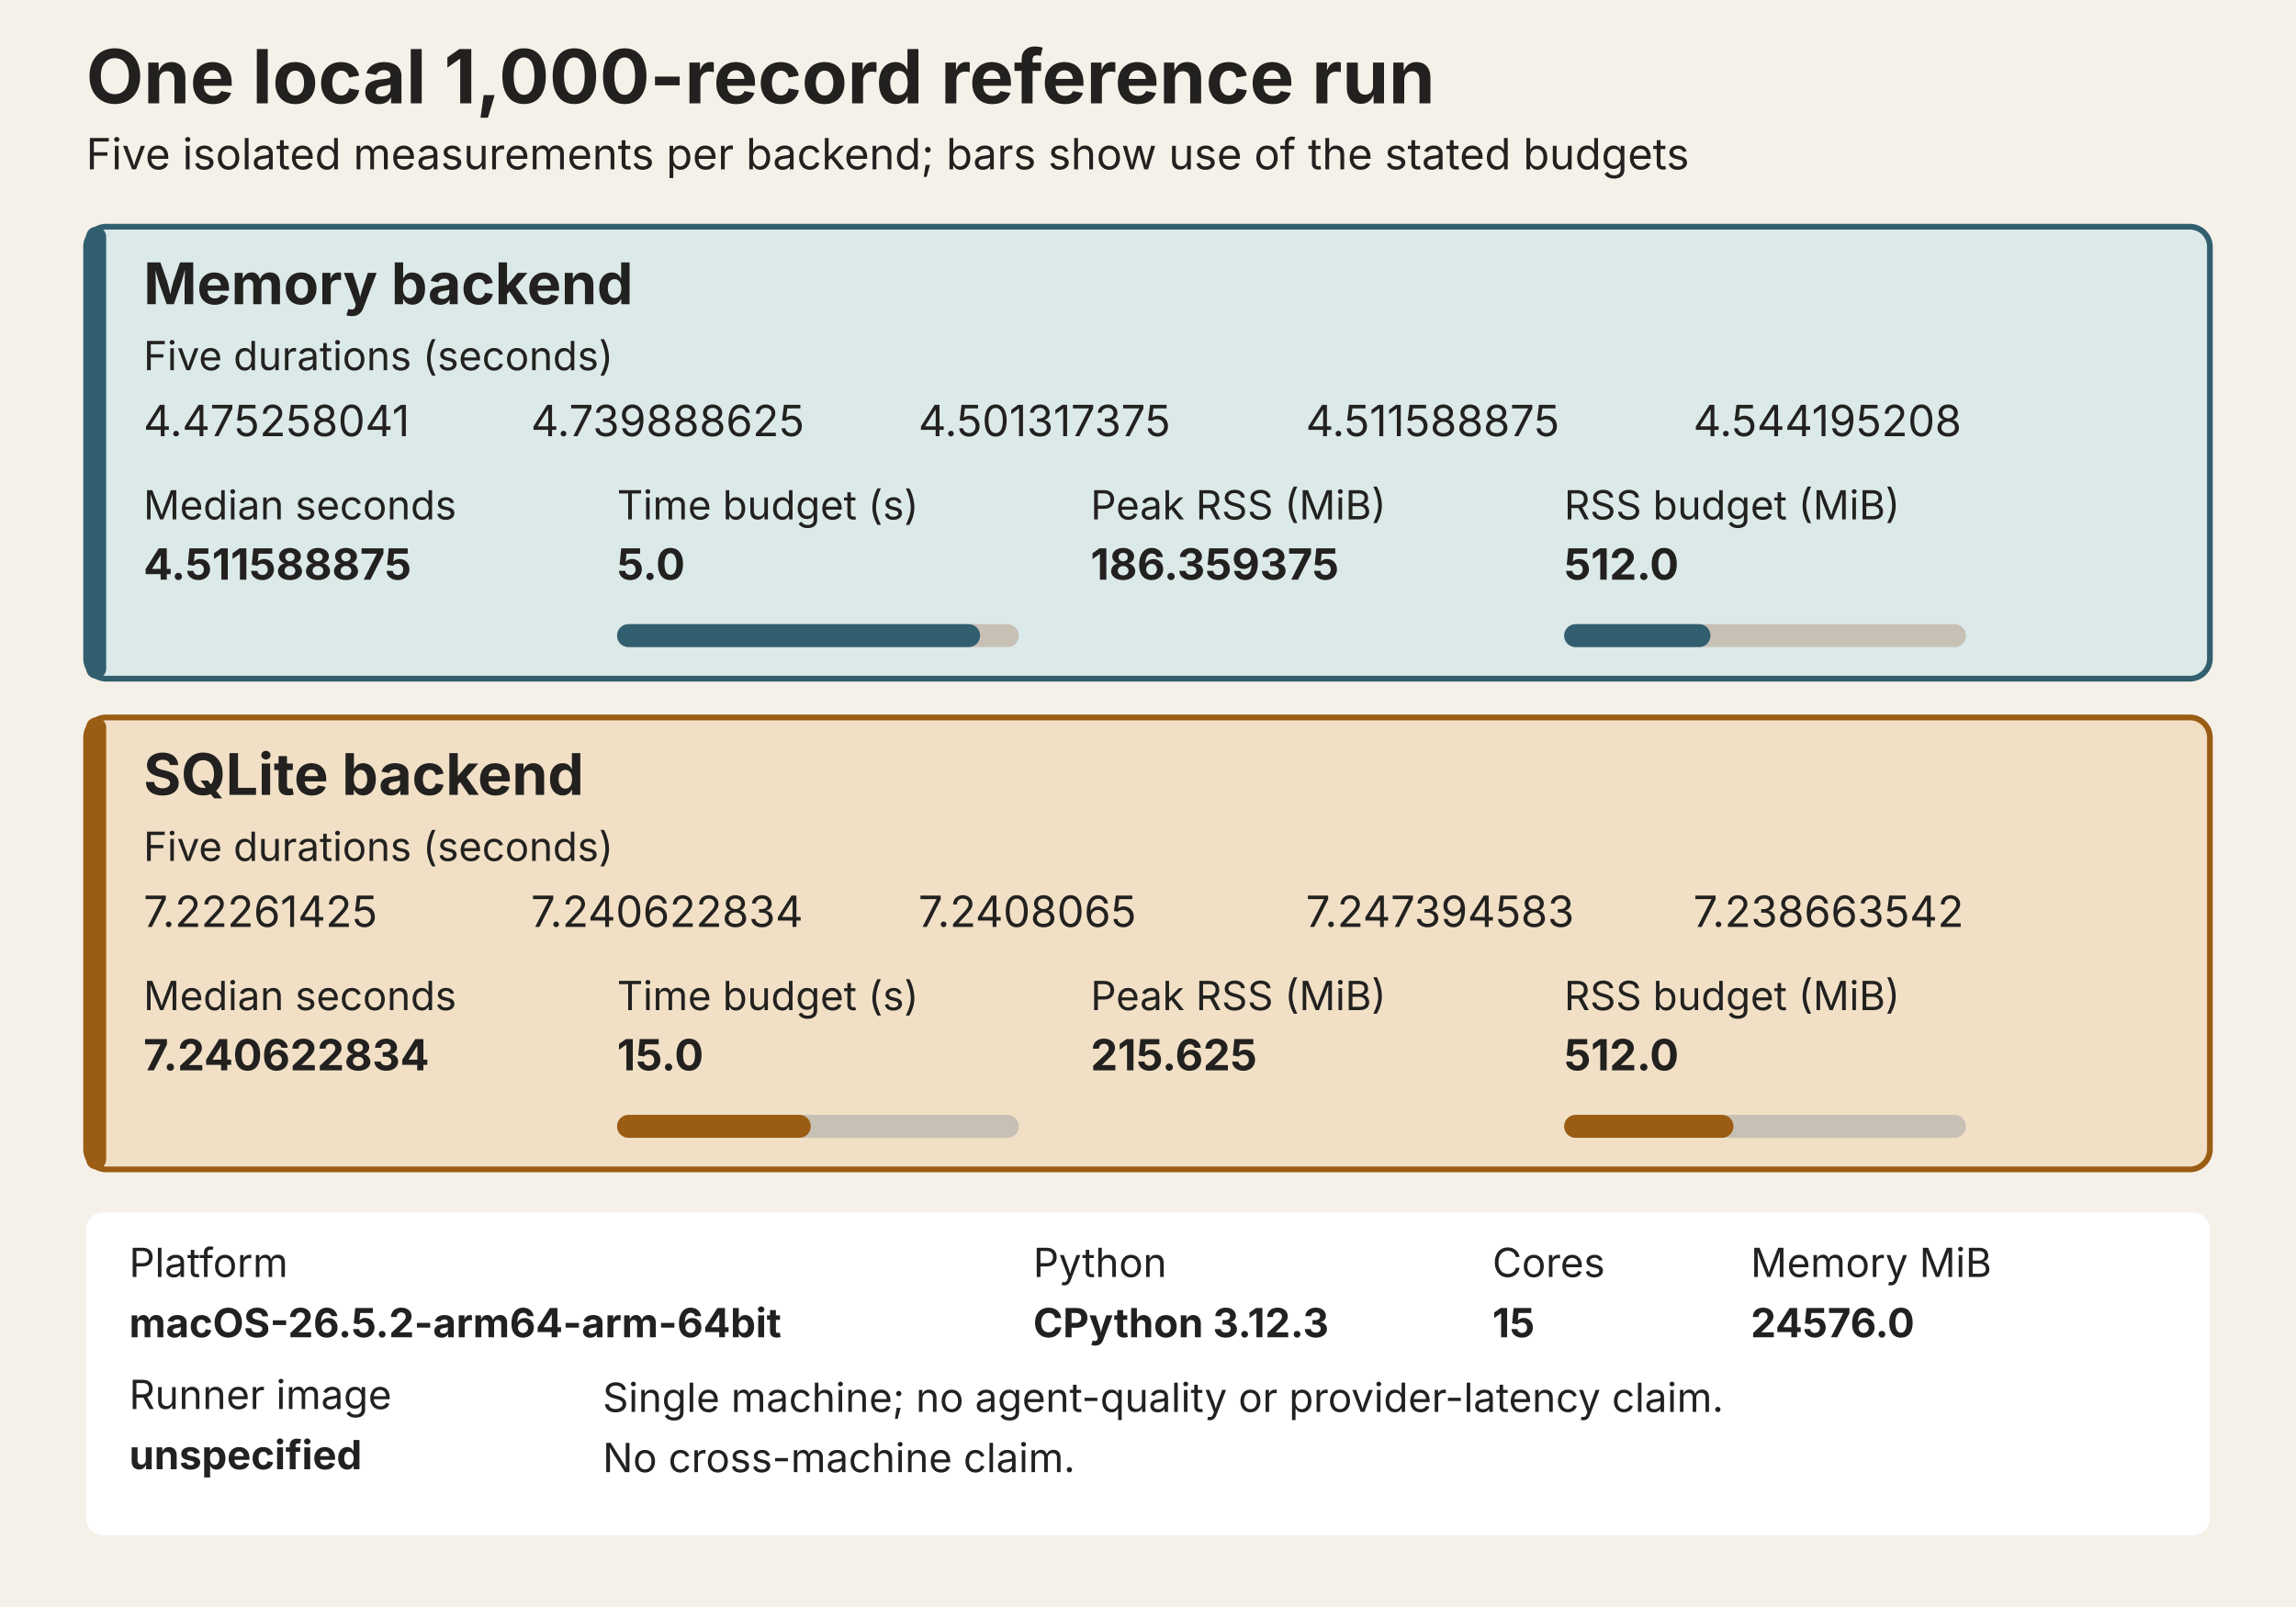
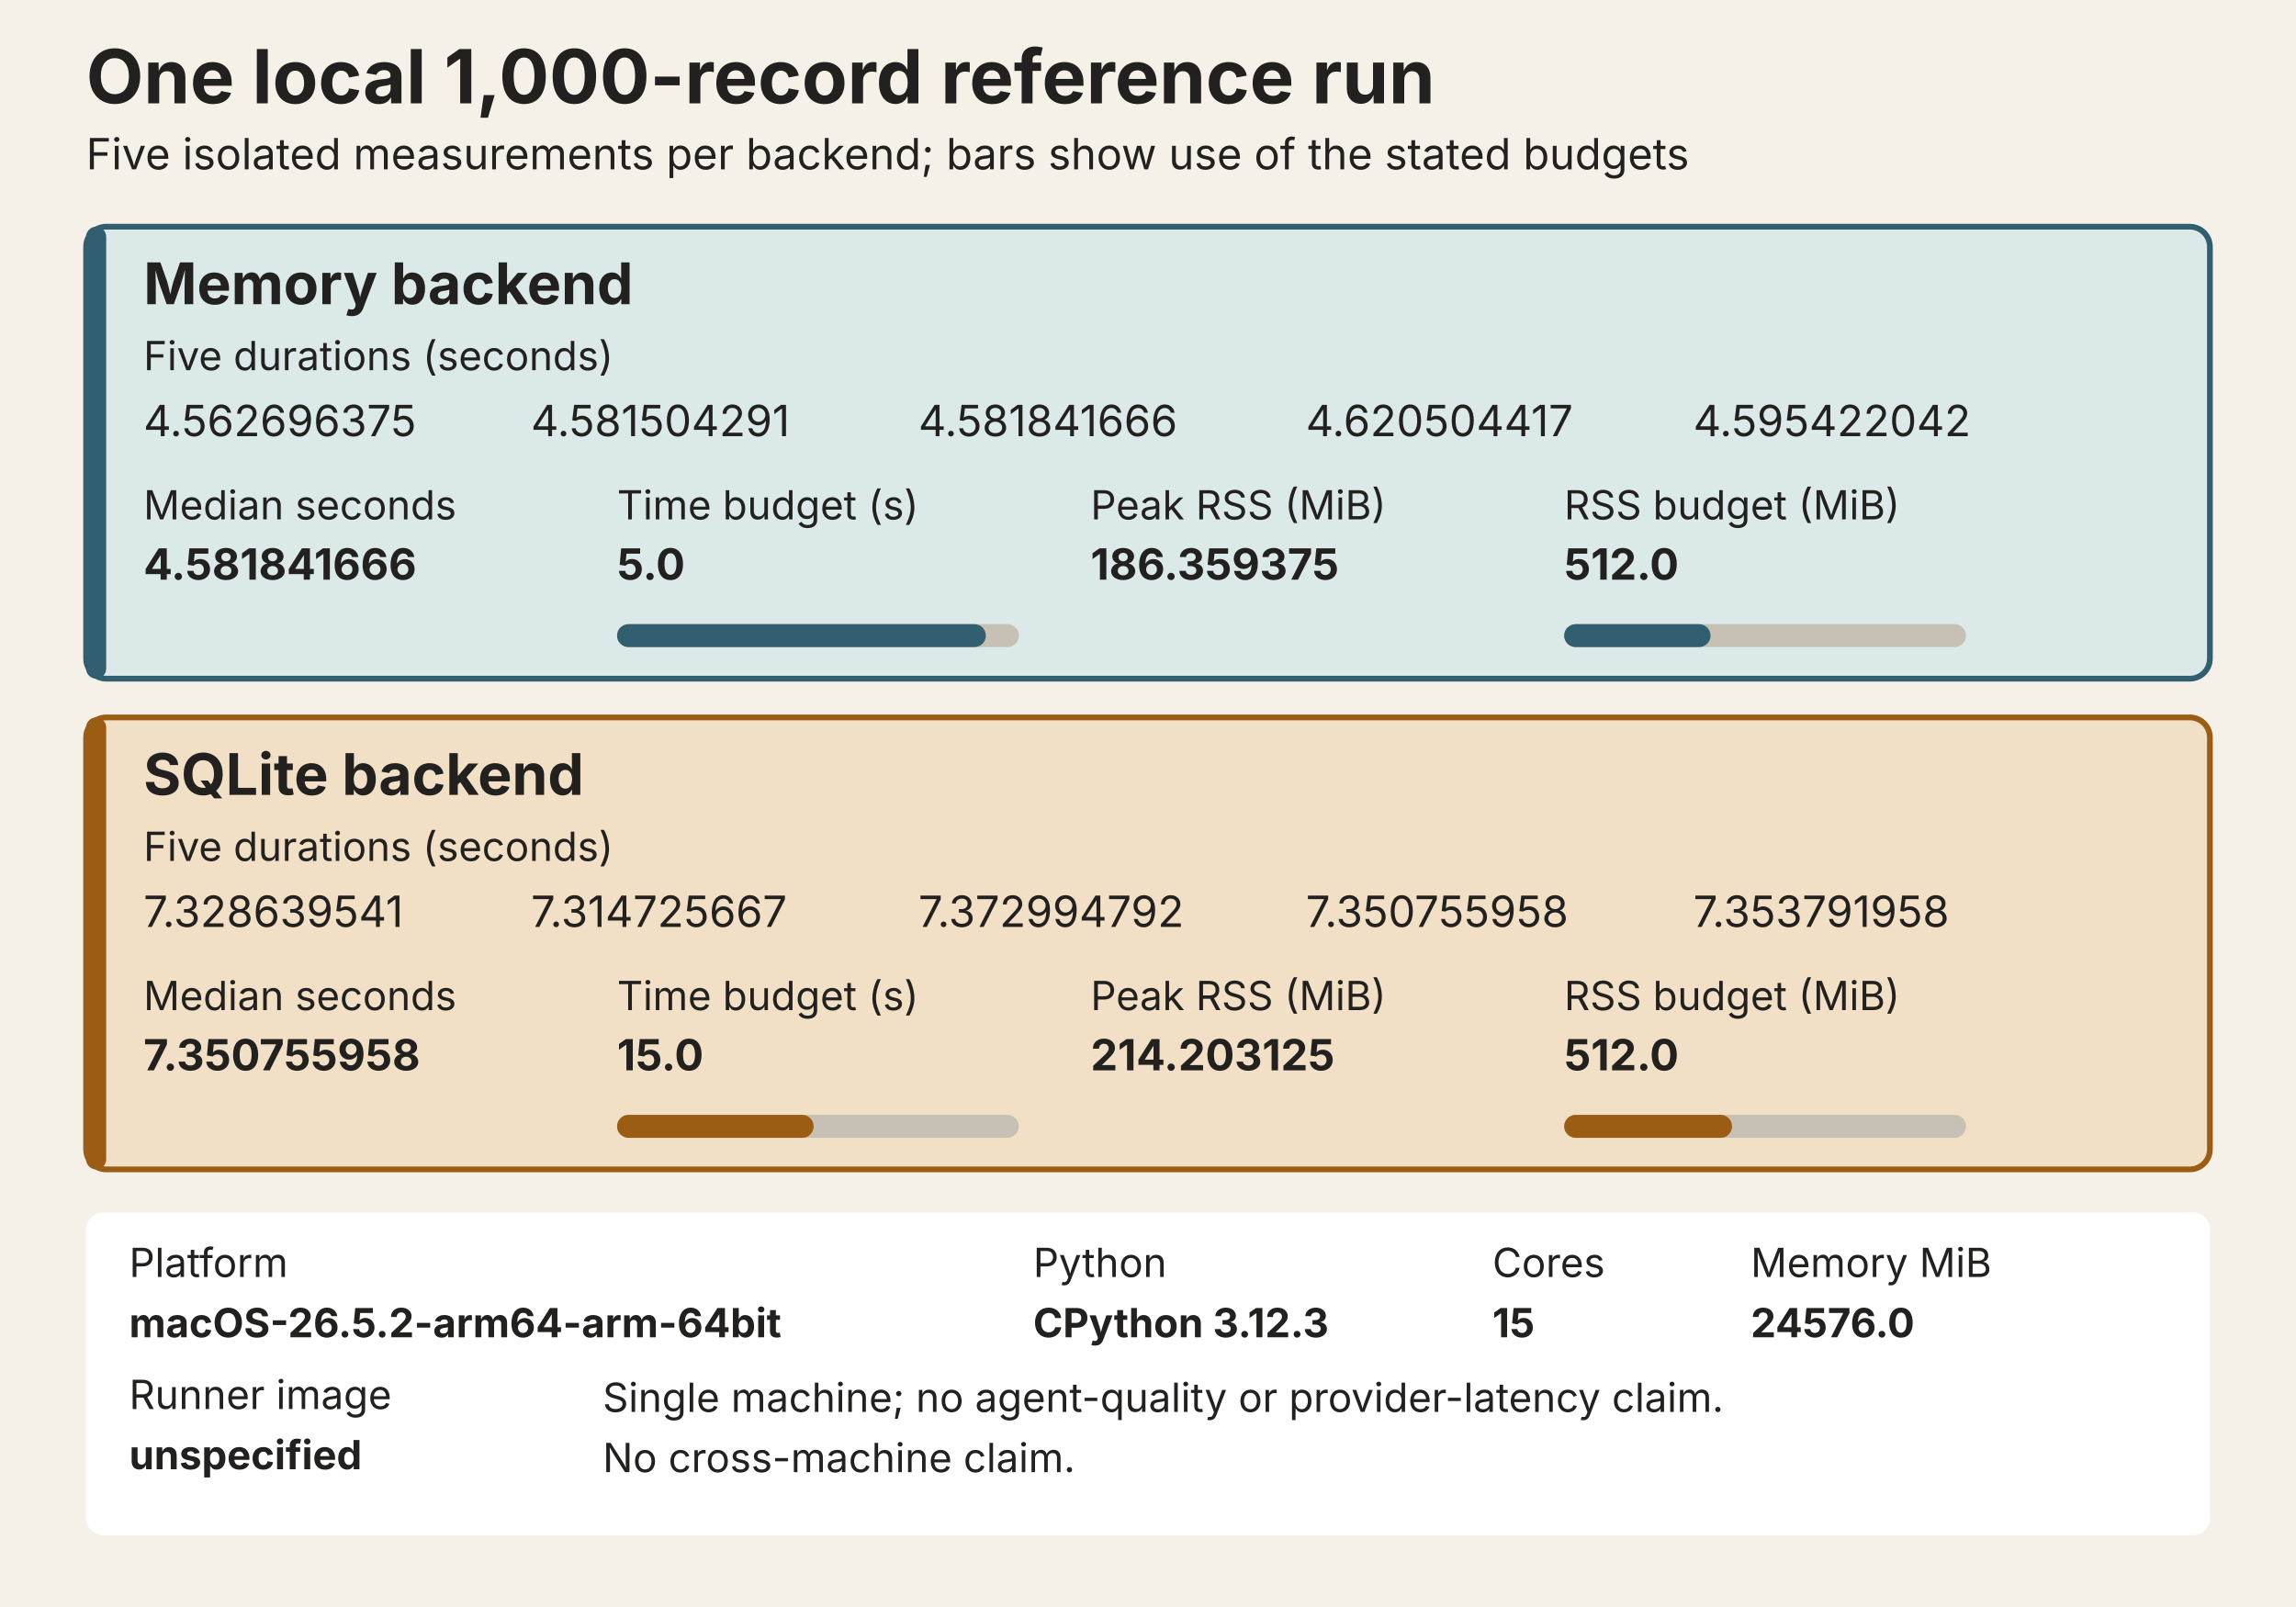
<svg xmlns="http://www.w3.org/2000/svg" viewBox="0 0 1600 1120" width="100%" role="img" aria-labelledby="reference-title reference-desc" font-family="ui-sans-serif, system-ui, -apple-system, BlinkMacSystemFont, Segoe UI, sans-serif">
  <rect data-surface="true" x="0" y="0" width="1600" height="1120" fill="#f6f1e8" />
  <text x="60" y="72" fill="#22211f" font-size="52" font-weight="700">One local 1,000-record reference run</text>
  <text x="60" y="118" fill="#22211f" font-size="30">Five isolated measurements per backend; bars show use of the stated budgets</text>
  <rect data-surface="true" x="60" y="158" width="1480" height="315" rx="14" fill="#dce9e9" stroke="#315f6f" stroke-width="4" />
  <rect data-series="memory" aria-label="Memory backend measurement series" x="60" y="158" width="14" height="315" rx="7" fill="#315f6f" />
  <text x="100" y="212" fill="#22211f" font-size="40" font-weight="700">Memory backend</text>
  <text x="100" y="258" fill="#22211f" font-size="28">Five durations (seconds)</text>
-   <text data-metric="memory.duration.1" x="100" y="304" fill="#22211f" font-size="30">4.475258041</text>
-   <text data-metric="memory.duration.2" x="370" y="304" fill="#22211f" font-size="30">4.739888625</text>
-   <text data-metric="memory.duration.3" x="640" y="304" fill="#22211f" font-size="30">4.501317375</text>
-   <text data-metric="memory.duration.4" x="910" y="304" fill="#22211f" font-size="30">4.511588875</text>
-   <text data-metric="memory.duration.5" x="1180" y="304" fill="#22211f" font-size="30">4.544195208</text>
+   <text data-metric="memory.duration.1" x="100" y="304" fill="#22211f" font-size="30">4.562696375</text>
+   <text data-metric="memory.duration.2" x="370" y="304" fill="#22211f" font-size="30">4.581504291</text>
+   <text data-metric="memory.duration.3" x="640" y="304" fill="#22211f" font-size="30">4.581841666</text>
+   <text data-metric="memory.duration.4" x="910" y="304" fill="#22211f" font-size="30">4.620504417</text>
+   <text data-metric="memory.duration.5" x="1180" y="304" fill="#22211f" font-size="30">4.595422042</text>
  <text x="100" y="362" fill="#22211f" font-size="28">Median seconds</text>
-   <text data-metric="memory.median" x="100" y="404" fill="#22211f" font-size="30" font-weight="700">4.511588875</text>
+   <text data-metric="memory.median" x="100" y="404" fill="#22211f" font-size="30" font-weight="700">4.581841666</text>
  <text x="430" y="362" fill="#22211f" font-size="28">Time budget (s)</text>
  <text data-metric="memory.time_budget" x="430" y="404" fill="#22211f" font-size="30" font-weight="700">5.0</text>
  <text x="760" y="362" fill="#22211f" font-size="28">Peak RSS (MiB)</text>
  <text data-metric="memory.peak_rss" x="760" y="404" fill="#22211f" font-size="30" font-weight="700">186.359375</text>
  <text x="1090" y="362" fill="#22211f" font-size="28">RSS budget (MiB)</text>
  <text data-metric="memory.rss_budget" x="1090" y="404" fill="#22211f" font-size="30" font-weight="700">512.0</text>
  <rect x="430" y="435" width="280" height="16" rx="8" fill="#c7c0b4" />
-   <rect data-series="memory-time" aria-label="Memory median uses 4.511588875 of the 5 second budget" x="430" y="435" width="253" height="16" rx="8" fill="#315f6f" />
+   <rect data-series="memory-time" aria-label="Memory median uses 4.581841666 of the 5 second budget" x="430" y="435" width="257" height="16" rx="8" fill="#315f6f" />
  <rect x="1090" y="435" width="280" height="16" rx="8" fill="#c7c0b4" />
  <rect data-series="memory-rss" aria-label="Memory peak RSS uses 186.359375 of the 512 MiB budget" x="1090" y="435" width="102" height="16" rx="8" fill="#315f6f" />
  <rect data-surface="true" x="60" y="500" width="1480" height="315" rx="14" fill="#f1e0c6" stroke="#9b5c13" stroke-width="4" />
  <rect data-series="sqlite" aria-label="SQLite backend measurement series" x="60" y="500" width="14" height="315" rx="7" fill="#9b5c13" />
  <text x="100" y="554" fill="#22211f" font-size="40" font-weight="700">SQLite backend</text>
  <text x="100" y="600" fill="#22211f" font-size="28">Five durations (seconds)</text>
-   <text data-metric="sqlite.duration.1" x="100" y="646" fill="#22211f" font-size="30">7.22261425</text>
-   <text data-metric="sqlite.duration.2" x="370" y="646" fill="#22211f" font-size="30">7.240622834</text>
-   <text data-metric="sqlite.duration.3" x="640" y="646" fill="#22211f" font-size="30">7.2408065</text>
-   <text data-metric="sqlite.duration.4" x="910" y="646" fill="#22211f" font-size="30">7.247394583</text>
-   <text data-metric="sqlite.duration.5" x="1180" y="646" fill="#22211f" font-size="30">7.238663542</text>
+   <text data-metric="sqlite.duration.1" x="100" y="646" fill="#22211f" font-size="30">7.328639541</text>
+   <text data-metric="sqlite.duration.2" x="370" y="646" fill="#22211f" font-size="30">7.314725667</text>
+   <text data-metric="sqlite.duration.3" x="640" y="646" fill="#22211f" font-size="30">7.372994792</text>
+   <text data-metric="sqlite.duration.4" x="910" y="646" fill="#22211f" font-size="30">7.350755958</text>
+   <text data-metric="sqlite.duration.5" x="1180" y="646" fill="#22211f" font-size="30">7.353791958</text>
  <text x="100" y="704" fill="#22211f" font-size="28">Median seconds</text>
-   <text data-metric="sqlite.median" x="100" y="746" fill="#22211f" font-size="30" font-weight="700">7.240622834</text>
+   <text data-metric="sqlite.median" x="100" y="746" fill="#22211f" font-size="30" font-weight="700">7.350755958</text>
  <text x="430" y="704" fill="#22211f" font-size="28">Time budget (s)</text>
  <text data-metric="sqlite.time_budget" x="430" y="746" fill="#22211f" font-size="30" font-weight="700">15.0</text>
  <text x="760" y="704" fill="#22211f" font-size="28">Peak RSS (MiB)</text>
-   <text data-metric="sqlite.peak_rss" x="760" y="746" fill="#22211f" font-size="30" font-weight="700">215.625</text>
+   <text data-metric="sqlite.peak_rss" x="760" y="746" fill="#22211f" font-size="30" font-weight="700">214.203125</text>
  <text x="1090" y="704" fill="#22211f" font-size="28">RSS budget (MiB)</text>
  <text data-metric="sqlite.rss_budget" x="1090" y="746" fill="#22211f" font-size="30" font-weight="700">512.0</text>
  <rect x="430" y="777" width="280" height="16" rx="8" fill="#c7c0b4" />
-   <rect data-series="sqlite-time" aria-label="SQLite median uses 7.240622834 of the 15 second budget" x="430" y="777" width="135" height="16" rx="8" fill="#9b5c13" />
+   <rect data-series="sqlite-time" aria-label="SQLite median uses 7.350755958 of the 15 second budget" x="430" y="777" width="137" height="16" rx="8" fill="#9b5c13" />
  <rect x="1090" y="777" width="280" height="16" rx="8" fill="#c7c0b4" />
-   <rect data-series="sqlite-rss" aria-label="SQLite peak RSS uses 215.625 of the 512 MiB budget" x="1090" y="777" width="118" height="16" rx="8" fill="#9b5c13" />
+   <rect data-series="sqlite-rss" aria-label="SQLite peak RSS uses 214.203125 of the 512 MiB budget" x="1090" y="777" width="117" height="16" rx="8" fill="#9b5c13" />
  <rect data-surface="true" x="60" y="845" width="1480" height="225" rx="12" fill="#ffffff" />
  <text x="90" y="890" fill="#22211f" font-size="28">Platform</text>
  <text data-metric="environment.platform" x="90" y="932" fill="#22211f" font-size="28" font-weight="700">macOS-26.5.2-arm64-arm-64bit</text>
  <text x="720" y="890" fill="#22211f" font-size="28">Python</text>
  <text data-metric="environment.python" x="720" y="932" fill="#22211f" font-size="28" font-weight="700">CPython 3.12.3</text>
  <text x="1040" y="890" fill="#22211f" font-size="28">Cores</text>
  <text data-metric="environment.cores" x="1040" y="932" fill="#22211f" font-size="28" font-weight="700">15</text>
  <text x="1220" y="890" fill="#22211f" font-size="28">Memory MiB</text>
  <text data-metric="environment.memory_mib" x="1220" y="932" fill="#22211f" font-size="28" font-weight="700">24576.0</text>
  <text x="90" y="982" fill="#22211f" font-size="28">Runner image</text>
  <text data-metric="environment.runner_image" x="90" y="1024" fill="#22211f" font-size="28" font-weight="700">unspecified</text>
  <text x="420" y="984" fill="#22211f" font-size="28">Single machine; no agent-quality or provider-latency claim.</text>
  <text x="420" y="1026" fill="#22211f" font-size="28">No cross-machine claim.</text>
</svg>
